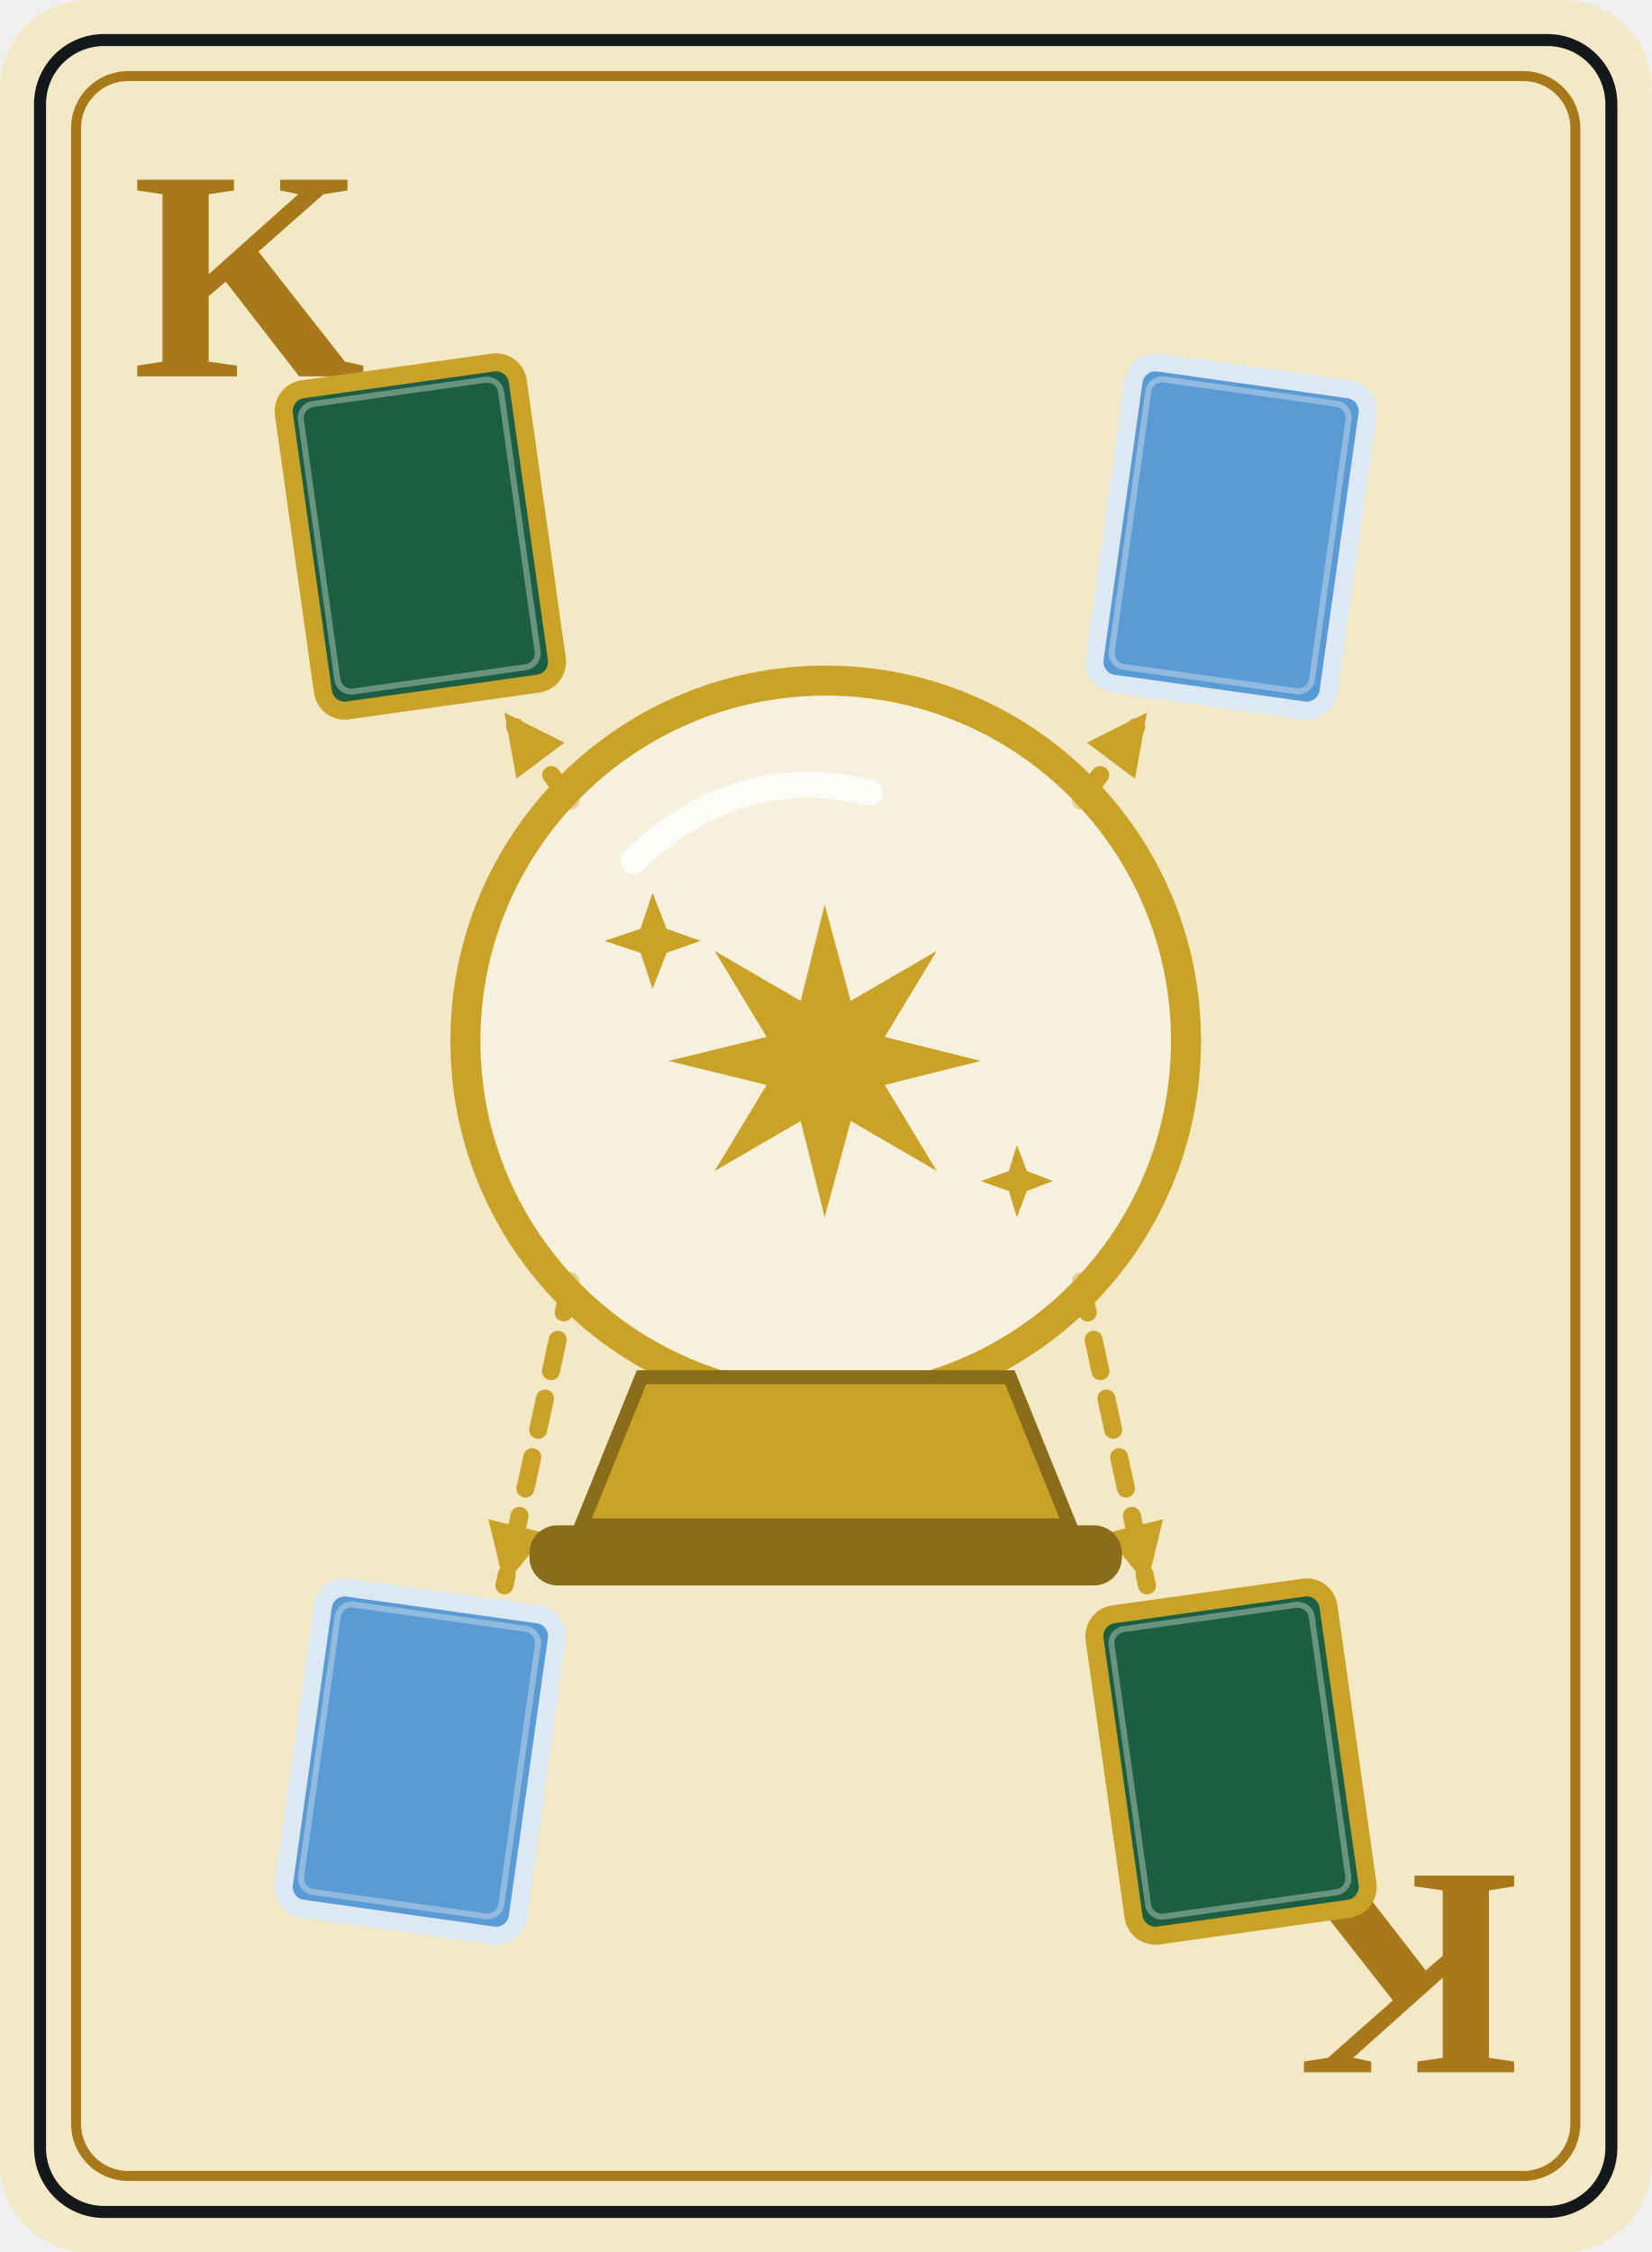
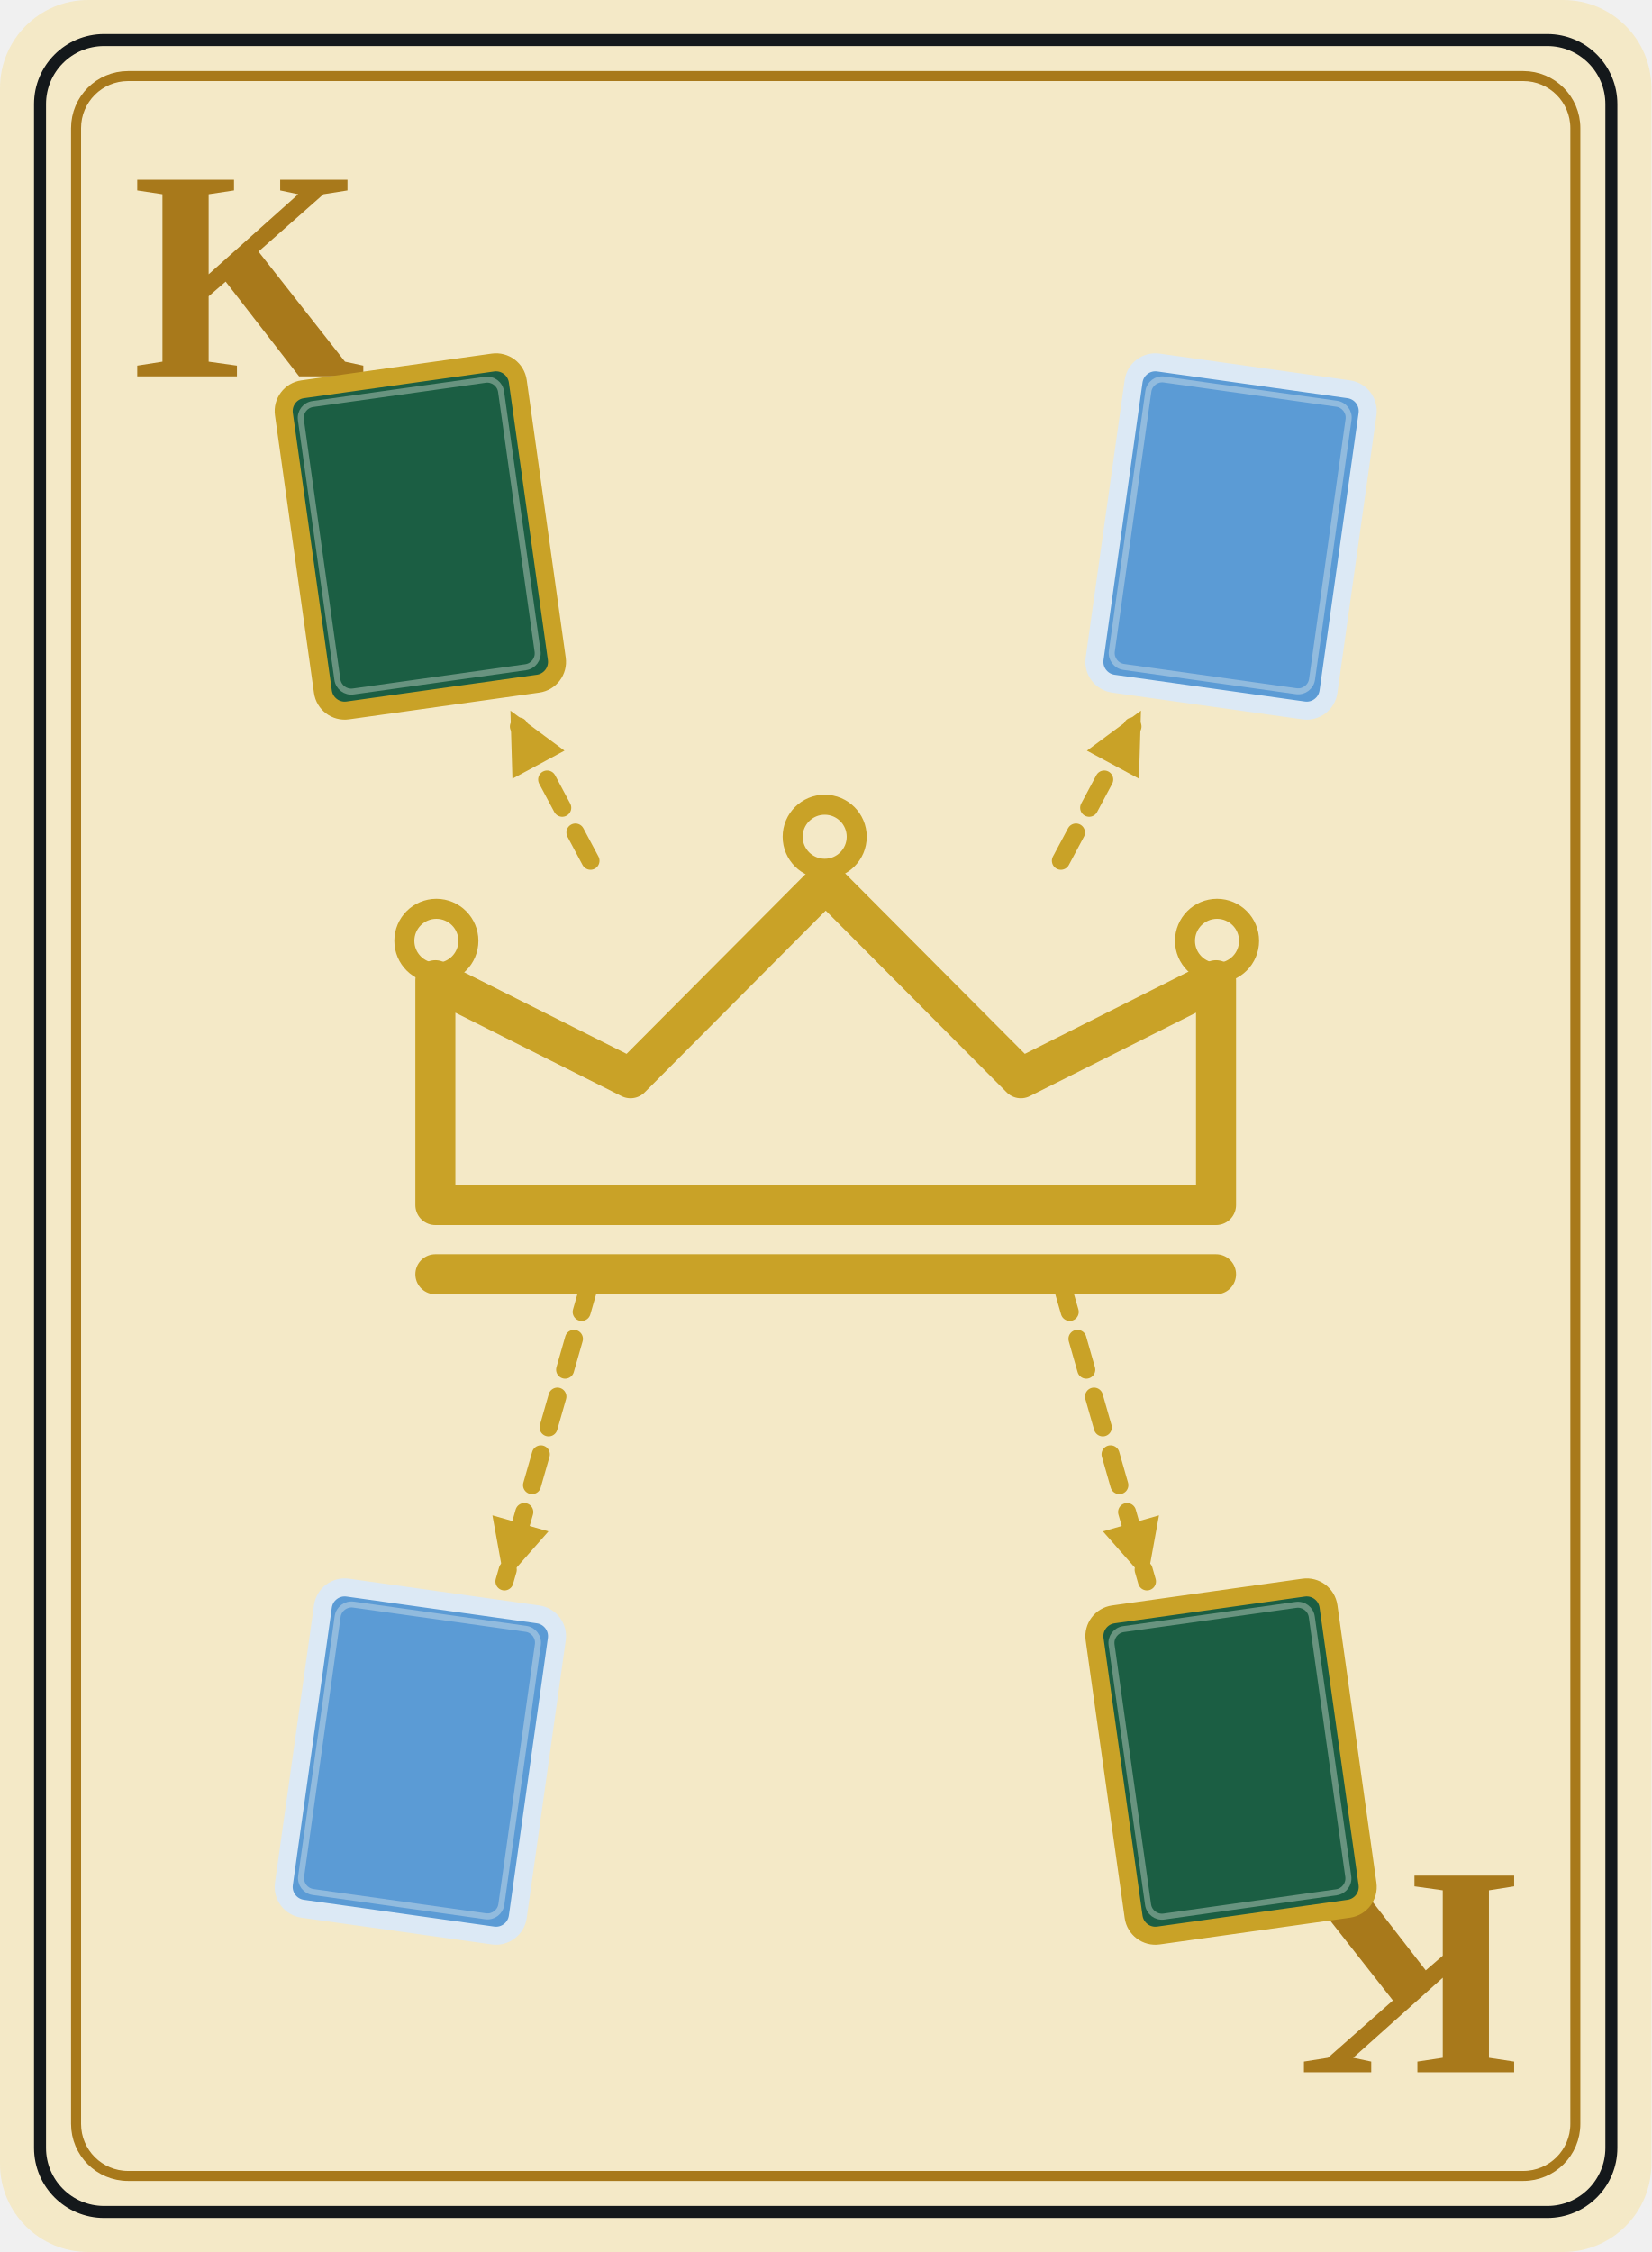
<svg xmlns="http://www.w3.org/2000/svg" viewBox="0 0 825 1125">
  <rect width="825" height="1125" rx="44" fill="#F4E9C7" />
  <rect x="20" y="20" width="785" height="1085" rx="32" fill="none" stroke="#14181B" stroke-width="6" />
  <rect x="38" y="38" width="749" height="1049" rx="26" fill="none" stroke="#A8791B" stroke-width="5" />
  <text x="66" y="188" font-family="Georgia, 'Times New Roman', serif" font-size="150" font-weight="bold" fill="#A8791B">K</text>
  <g transform="rotate(180 412.5 562.5)">
    <text x="66" y="188" font-family="Georgia, 'Times New Roman', serif" font-size="150" font-weight="bold" fill="#A8791B">K</text>
  </g>
-   <line x1="285" y1="400" x2="252" y2="356" stroke="#C9A227" stroke-width="9" stroke-linecap="round" stroke-dasharray="16 14" />
-   <polygon points="252,356 282,371 258,389" fill="#C9A227" />
-   <line x1="540" y1="400" x2="573" y2="356" stroke="#C9A227" stroke-width="9" stroke-linecap="round" stroke-dasharray="16 14" />
-   <polygon points="573,356 567,389 543,371" fill="#C9A227" />
-   <line x1="285" y1="640" x2="252" y2="792" stroke="#C9A227" stroke-width="9" stroke-linecap="round" stroke-dasharray="16 14" />
-   <polygon points="252,792 244,759 273,766" fill="#C9A227" />
-   <line x1="540" y1="640" x2="573" y2="792" stroke="#C9A227" stroke-width="9" stroke-linecap="round" stroke-dasharray="16 14" />
-   <polygon points="573,792 552,766 581,759" fill="#C9A227" />
-   <circle cx="412.5" cy="520" r="180" fill="#F7F5EF" opacity="0.55" />
-   <circle cx="412.5" cy="520" r="180" fill="none" stroke="#C9A227" stroke-width="15" />
-   <path d="M 316.5,430 Q 368.5,380 434.5,396" fill="none" stroke="#FFFFFF" stroke-width="13" stroke-linecap="round" opacity="0.8" />
-   <polygon points="412,452 425,500 468,475 442,518 490,530 442,542 468,585 425,560 412,608 400,560 357,585 383,542 334,530 383,518 357,475 400,500" fill="#C9A227" />
-   <polygon points="326,446 333,464 350,470 333,476 326,494 320,476 302,470 320,464" fill="#C9A227" />
-   <polygon points="508,572 513,585 526,590 513,595 508,608 504,595 490,590 504,585" fill="#C9A227" />
-   <path d="M 320.5,688 L 504.5,688 L 534.5,762 L 290.5,762 Z" fill="#C9A227" stroke="#8A6D1B" stroke-width="7" />
-   <rect x="264.5" y="762" width="296" height="30" rx="14" fill="#8A6D1B" />
+   <line x1="295" y1="430" x2="255" y2="355" stroke="#C9A227" stroke-width="9" stroke-linecap="round" stroke-dasharray="16 14" />
+   <polygon points="255,355 282,375 256,389" fill="#C9A227" />
+   <line x1="530" y1="430" x2="570" y2="355" stroke="#C9A227" stroke-width="9" stroke-linecap="round" stroke-dasharray="16 14" />
+   <polygon points="570,355 569,389 543,375" fill="#C9A227" />
+   <line x1="295" y1="640" x2="252" y2="790" stroke="#C9A227" stroke-width="9" stroke-linecap="round" stroke-dasharray="16 14" />
+   <polygon points="252,790 246,757 274,765" fill="#C9A227" />
+   <line x1="530" y1="640" x2="573" y2="790" stroke="#C9A227" stroke-width="9" stroke-linecap="round" stroke-dasharray="16 14" />
+   <polygon points="573,790 551,765 579,757" fill="#C9A227" />
+   <path d="M 217.5,602.0 L 217.5,489.68 L 315.0,538.64 L 412.5,440.72 L 510.0,538.64 L 607.5,489.68 L 607.5,602.0 Z" fill="none" stroke="#C9A227" stroke-width="20" stroke-linejoin="round" />
+   <line x1="217.5" y1="636.56" x2="607.5" y2="636.56" stroke="#C9A227" stroke-width="20" stroke-linecap="round" />
+   <circle cx="218" cy="470" r="16" fill="none" stroke="#C9A227" stroke-width="10" />
+   <circle cx="412" cy="418" r="16" fill="none" stroke="#C9A227" stroke-width="10" />
+   <circle cx="608" cy="470" r="16" fill="none" stroke="#C9A227" stroke-width="10" />
  <g transform="rotate(-8 210 268)">
    <rect x="151" y="187" width="118" height="162" rx="11" fill="#1B5E43" stroke="#C9A227" stroke-width="9" />
    <rect x="159" y="195" width="101" height="145" rx="7" fill="none" stroke="#F7F5EF" stroke-width="3" opacity="0.35" />
  </g>
  <g transform="rotate(8 615 268)">
    <rect x="556" y="187" width="118" height="162" rx="11" fill="#5B9BD5" stroke="#DCE9F5" stroke-width="9" />
    <rect x="564" y="195" width="101" height="145" rx="7" fill="none" stroke="#F7F5EF" stroke-width="3" opacity="0.35" />
  </g>
  <g transform="rotate(8 210 880)">
    <rect x="151" y="799" width="118" height="162" rx="11" fill="#5B9BD5" stroke="#DCE9F5" stroke-width="9" />
    <rect x="159" y="807" width="101" height="145" rx="7" fill="none" stroke="#F7F5EF" stroke-width="3" opacity="0.35" />
  </g>
  <g transform="rotate(-8 615 880)">
    <rect x="556" y="799" width="118" height="162" rx="11" fill="#1B5E43" stroke="#C9A227" stroke-width="9" />
    <rect x="564" y="807" width="101" height="145" rx="7" fill="none" stroke="#F7F5EF" stroke-width="3" opacity="0.35" />
  </g>
</svg>
